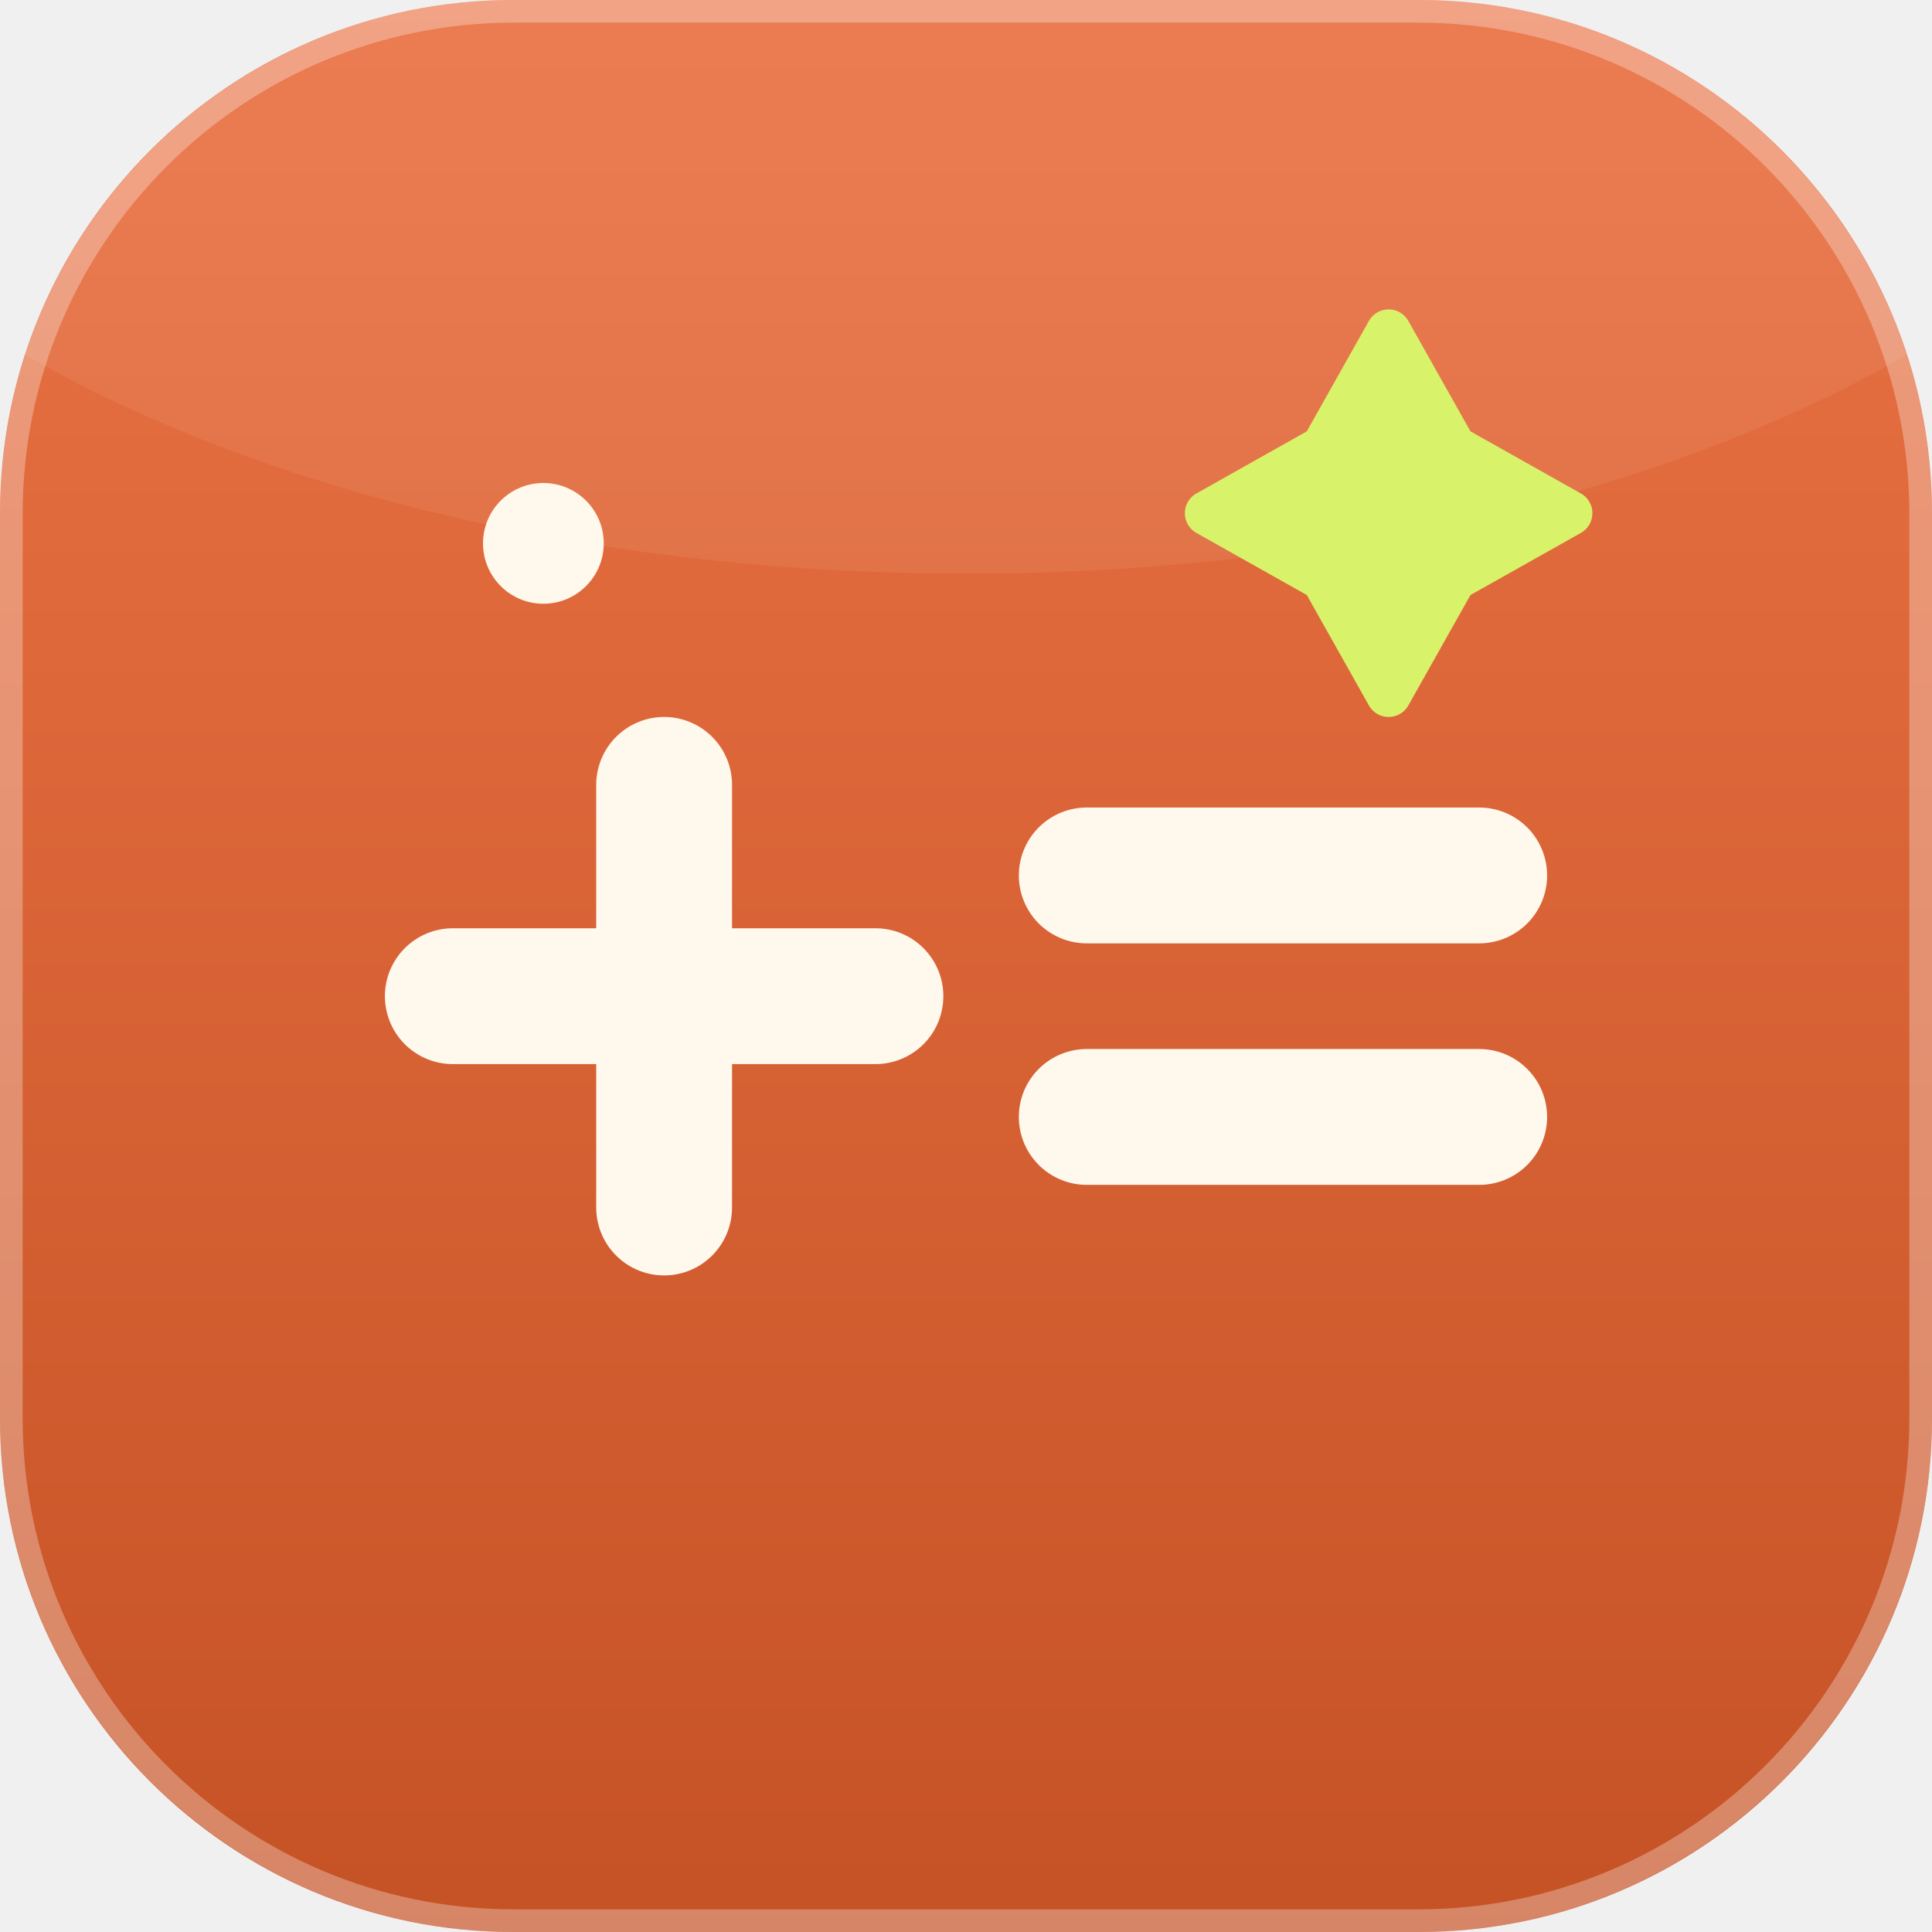
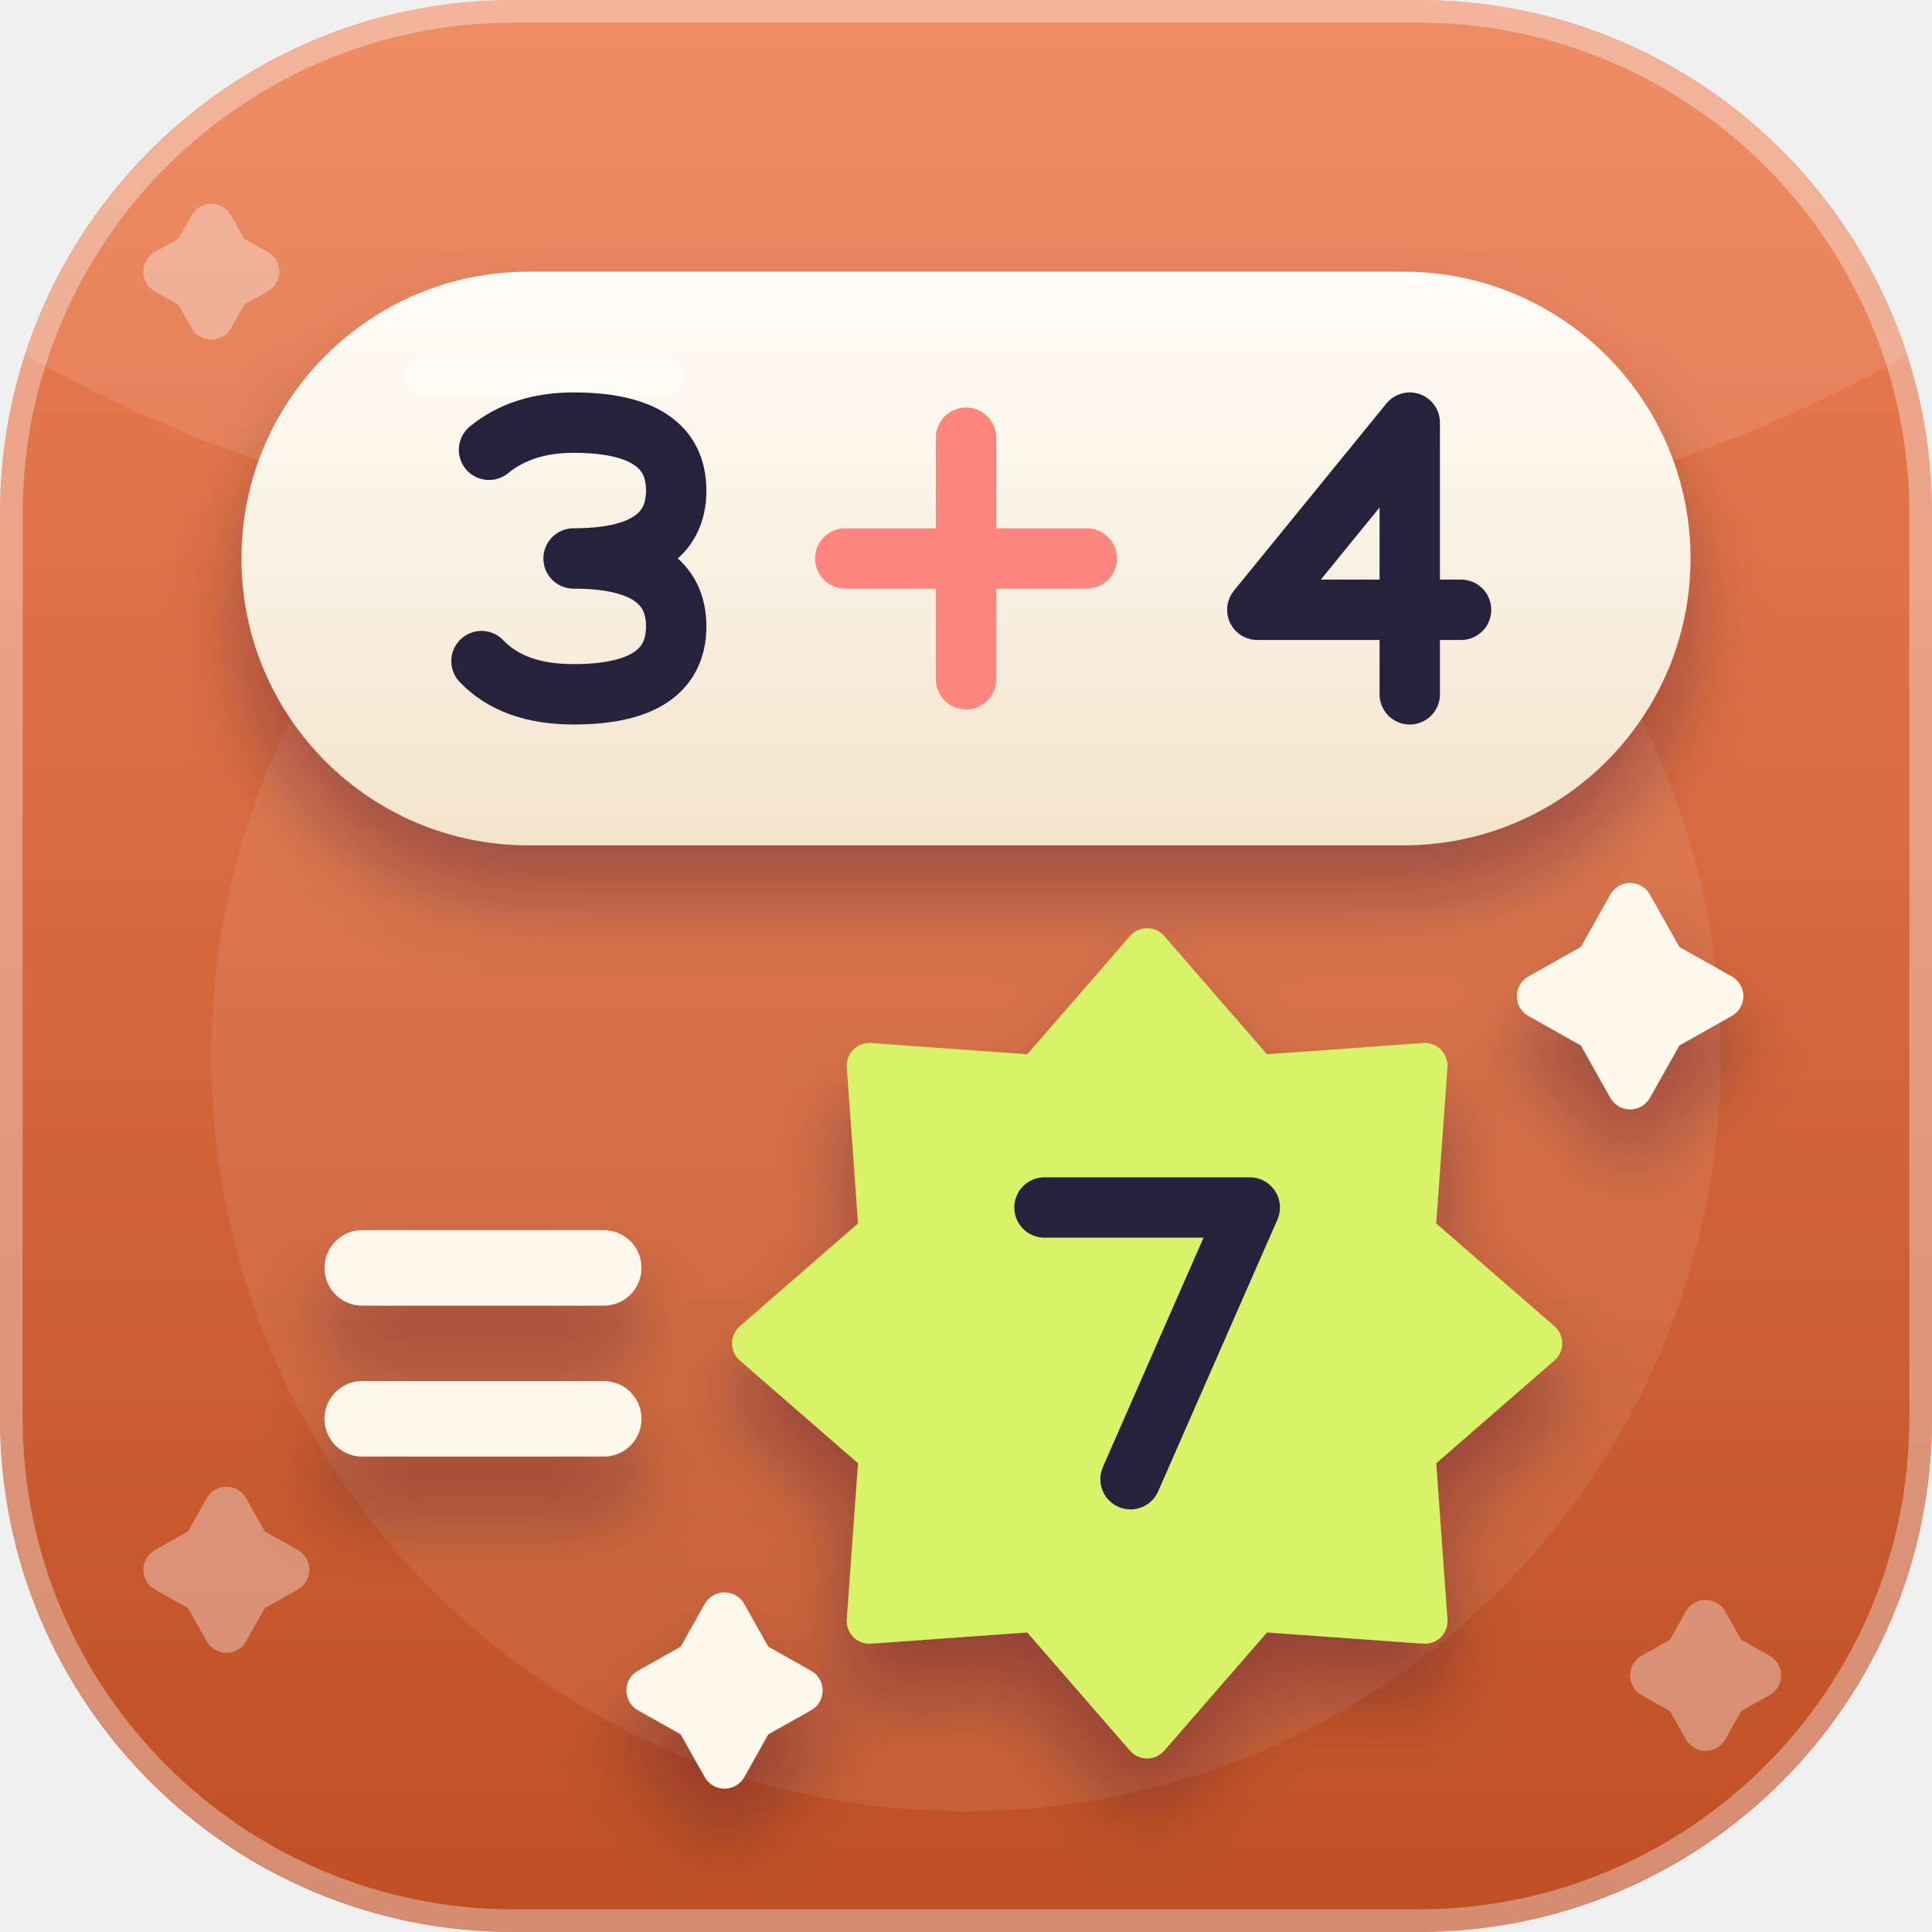
- <svg xmlns="http://www.w3.org/2000/svg" viewBox="0 0 128 128" fill="none">
+ <svg xmlns="http://www.w3.org/2000/svg" viewBox="0 0 128 128" fill="none" stroke-linecap="round" stroke-linejoin="round">
  <defs>
    <linearGradient id="b-sums" x1="0" y1="0" x2="0" y2="1">
-       <stop offset="0" stop-color="#eb7345" />
-       <stop offset="1" stop-color="#c55225" />
+       <stop offset="0" stop-color="#ed8056" />
+       <stop offset="1" stop-color="#be4f24" />
    </linearGradient>
    <clipPath id="c-sums">
      <rect width="128" height="128" rx="34" />
    </clipPath>
+     <linearGradient id="p-sums" x1="0" y1="0" x2="0" y2="1">
+       <stop offset="0" stop-color="#fffdf8" />
+       <stop offset="1" stop-color="#f4e4cd" />
+     </linearGradient>
+     <filter id="s-sums" x="-20%" y="-20%" width="140%" height="140%">
+       <feDropShadow dx="0" dy="3.5" stdDeviation="2.5" flood-color="#140c28" flood-opacity=".32" />
+     </filter>
  </defs>
  <rect width="128" height="128" rx="34" fill="url(#b-sums)" />
  <g clip-path="url(#c-sums)">
-     <ellipse cx="64" cy="-6" rx="84" ry="44" fill="#fff" fill-opacity=".07" />
+     <ellipse cx="64" cy="-6" rx="84" ry="44" fill="#fff" fill-opacity=".1" />
+     <circle cx="64" cy="70" r="50" fill="#fff" fill-opacity=".08" />
+     <g opacity=".35">
+       <path d="M15 100L16.44 102.56L19 104L16.44 105.44L15 108L13.56 105.44L11 104L13.56 102.56Z" fill="#fff" stroke="#fff" stroke-width="3" />
+     </g>
+     <g opacity=".35">
+       <path d="M113 107.5L114.26 109.74L116.5 111L114.26 112.26L113 114.5L111.74 112.26L109.5 111L111.74 109.74Z" fill="#fff" stroke="#fff" stroke-width="3" />
+     </g>
+     <g opacity=".35">
+       <path d="M14 15L15.08 16.92L17 18L15.08 19.08L14 21L12.92 19.08L11 18L12.92 16.92Z" fill="#fff" stroke="#fff" stroke-width="3" />
+     </g>
+     <g filter="url(#s-sums)">
+       <rect x="16" y="18" width="96" height="38" rx="19" fill="url(#p-sums)" />
+       <path d="M28 25H44" stroke="#fff" stroke-opacity=".5" stroke-width="2.6" fill="none" />
+       <path d="M32.4  29.8Q34.6  28  38  28Q44.8  28  44.8  32.5Q44.8  37  38  37Q44.8  37  44.8  41.5Q44.8  46  38  46Q34  46  31.9  43.8M93.4  46V28L83.3  40.4H96.8" stroke="#28223d" stroke-width="4" fill="none" />
+       <path d="M56 37H72M64 29V45" stroke="#ff867c" stroke-width="4" fill="none" />
+       <path d="M24 84H40M24 94H40" stroke="#fff8ed" stroke-width="5" fill="none" />
+       <g transform="translate(76 89)">
+         <g class="sp">
+           <path d="M0 -26L7.3 -17.6L18.4 -18.4L17.6 -7.3L26 0L17.6 7.3L18.4 18.4L7.3 17.6L0 26L-7.3 17.6L-18.4 18.4L-17.6 7.3L-26 0L-17.6 -7.3L-18.4 -18.4L-7.3 -17.6Z" fill="#d8f36a" stroke="#d8f36a" stroke-width="3" />
+           <path d="M-6.8  -9H6.8L-1.1  9" stroke="#28223d" stroke-width="4" fill="none" />
+         </g>
+       </g>
+       <g class="tw">
+         <path d="M108 60L110.16 63.84L114 66L110.16 68.16L108 72L105.84 68.16L102 66L105.84 63.84Z" fill="#fff8ed" stroke="#fff8ed" stroke-width="3" />
+       </g>
+       <g class="tw">
+         <path d="M48 107L49.8 110.2L53 112L49.8 113.8L48 117L46.2 113.8L43 112L46.2 110.2Z" fill="#fff8ed" stroke="#fff8ed" stroke-width="3" />
+       </g>
+     </g>
  </g>
-   <path d="M30 66H58M44 52V80" stroke="#fff8ed" stroke-width="9" stroke-linecap="round" stroke-linejoin="round" fill="none" />
-   <g class="pu">
-     <path d="M72 58H98M72 74H98" stroke="#fff8ed" stroke-width="9" stroke-linecap="round" stroke-linejoin="round" fill="none" />
-   </g>
-   <path class="tw" d="M92 22L96.32 29.68L104 34L96.32 38.32L92 46L87.68 38.32L80 34L87.68 29.68Z" fill="#d8f36a" stroke="#d8f36a" stroke-width="3" stroke-linejoin="round" />
-   <circle cx="36" cy="36" r="4" fill="#fff8ed" />
-   <rect x=".75" y=".75" width="126.5" height="126.5" rx="33.3" stroke="#fff" stroke-opacity=".3" stroke-width="1.5" />
+   <rect x=".75" y=".75" width="126.5" height="126.5" rx="33.3" stroke="#fff" stroke-opacity=".35" stroke-width="1.5" />
</svg>
